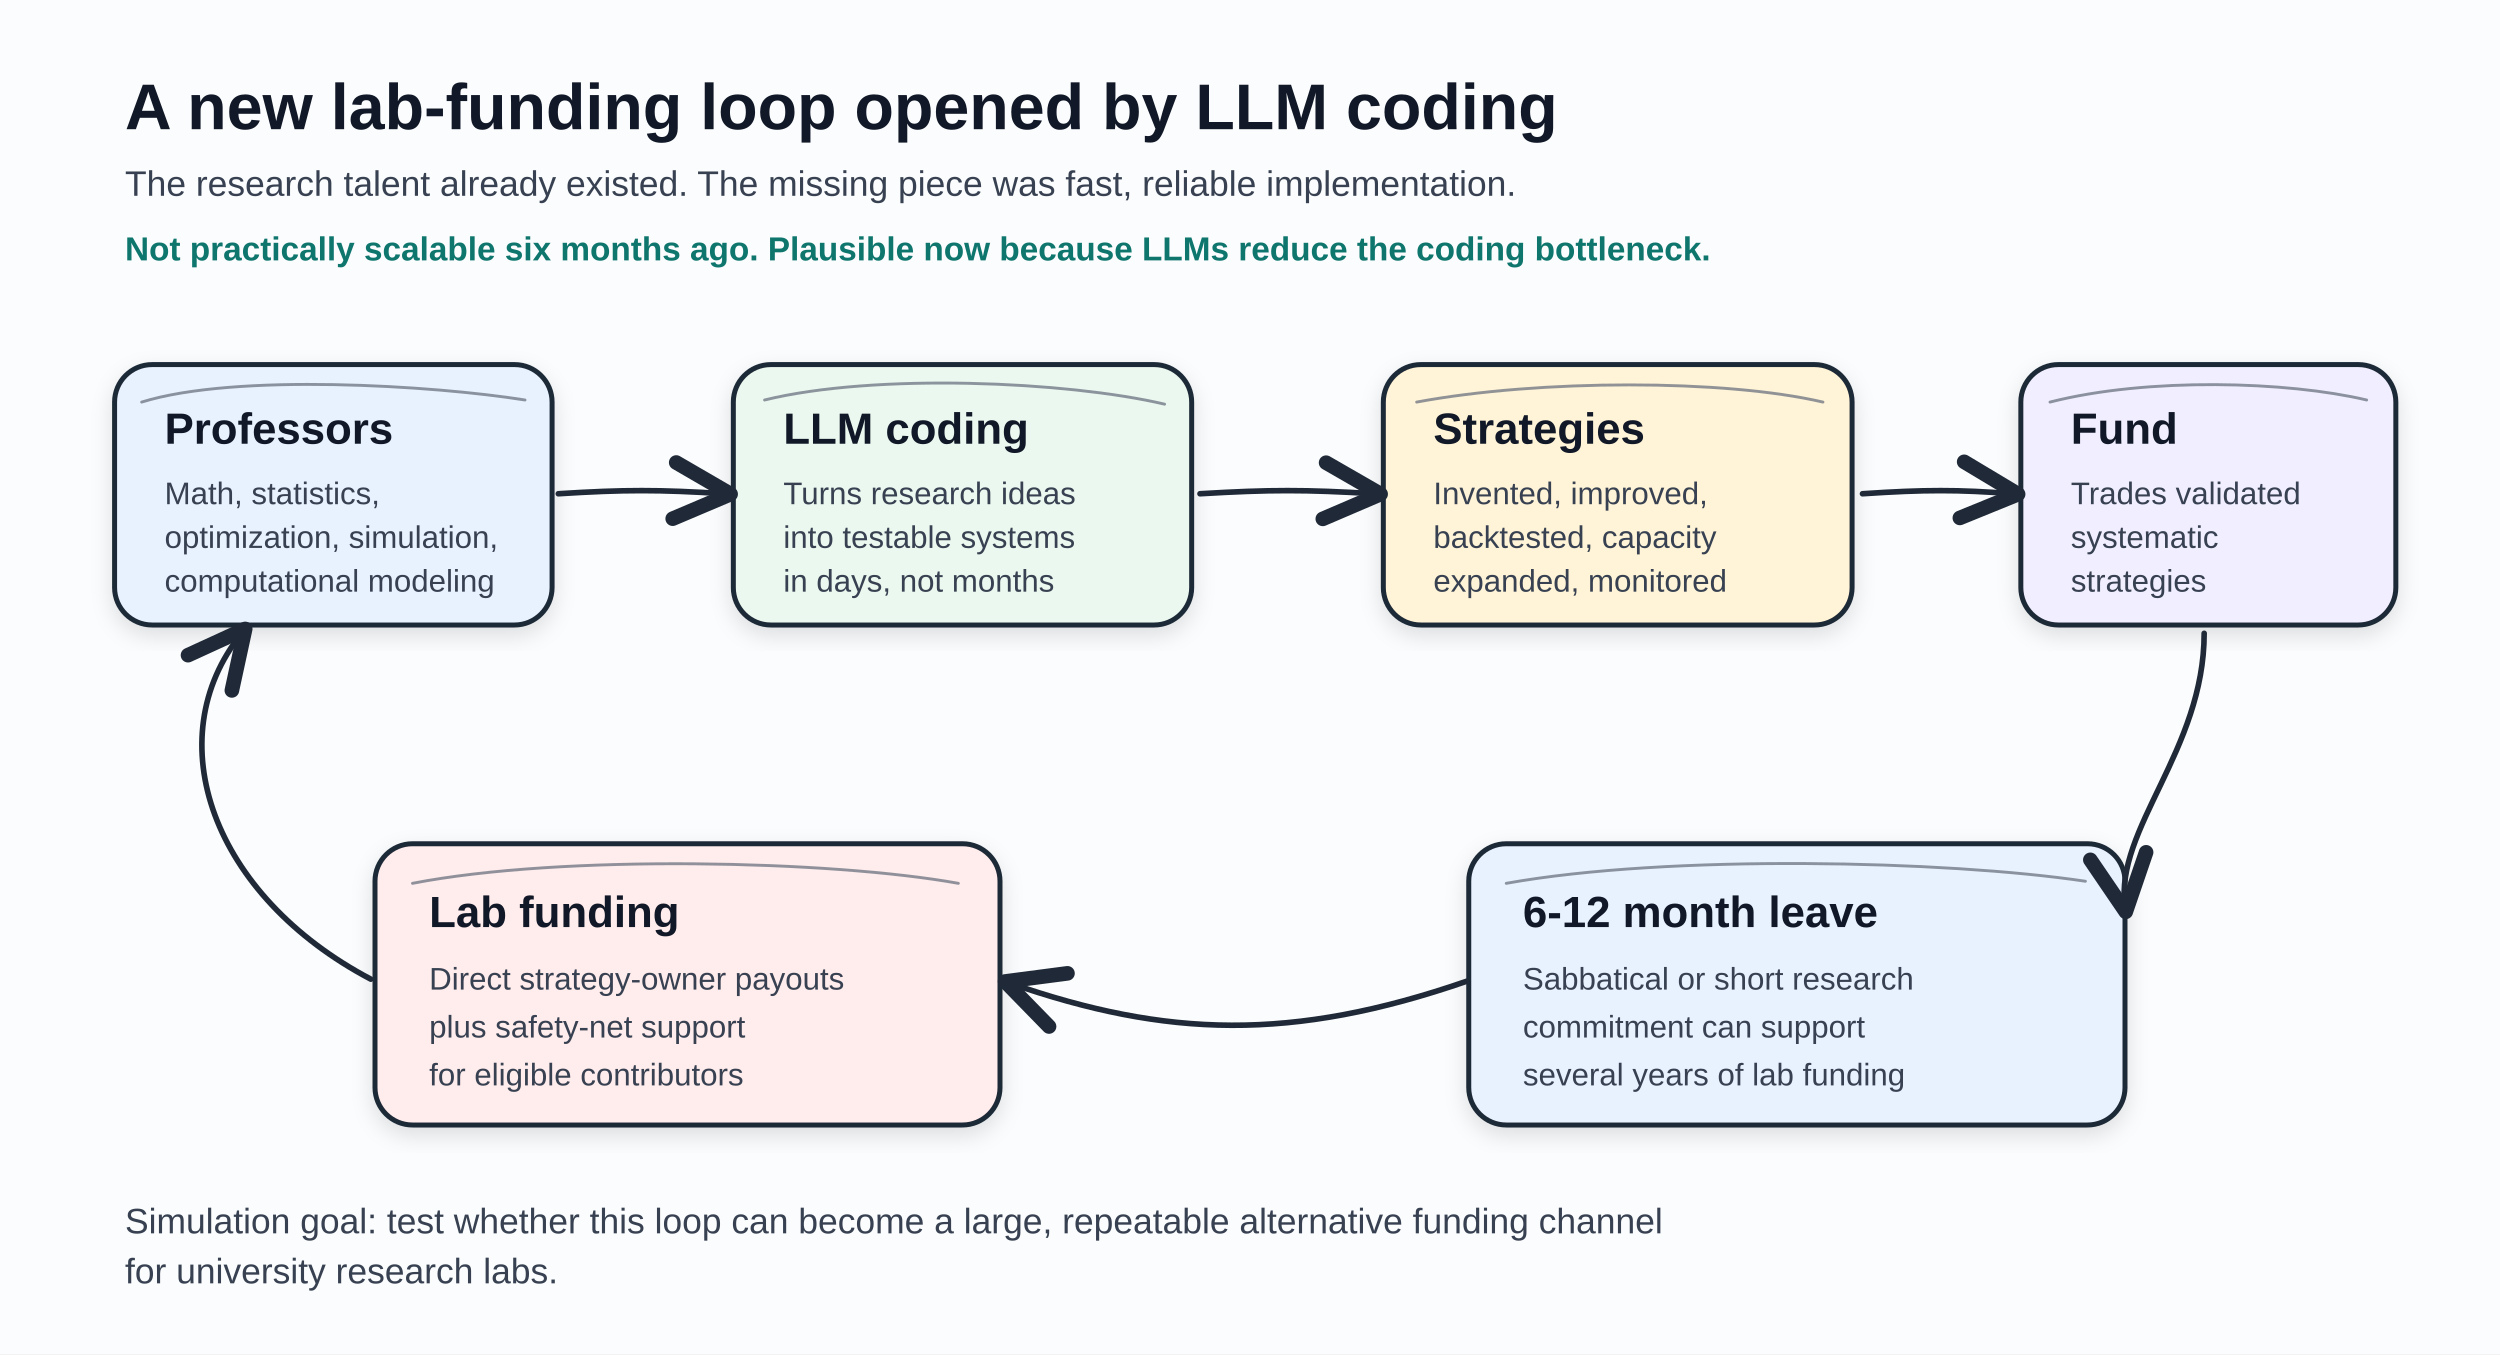
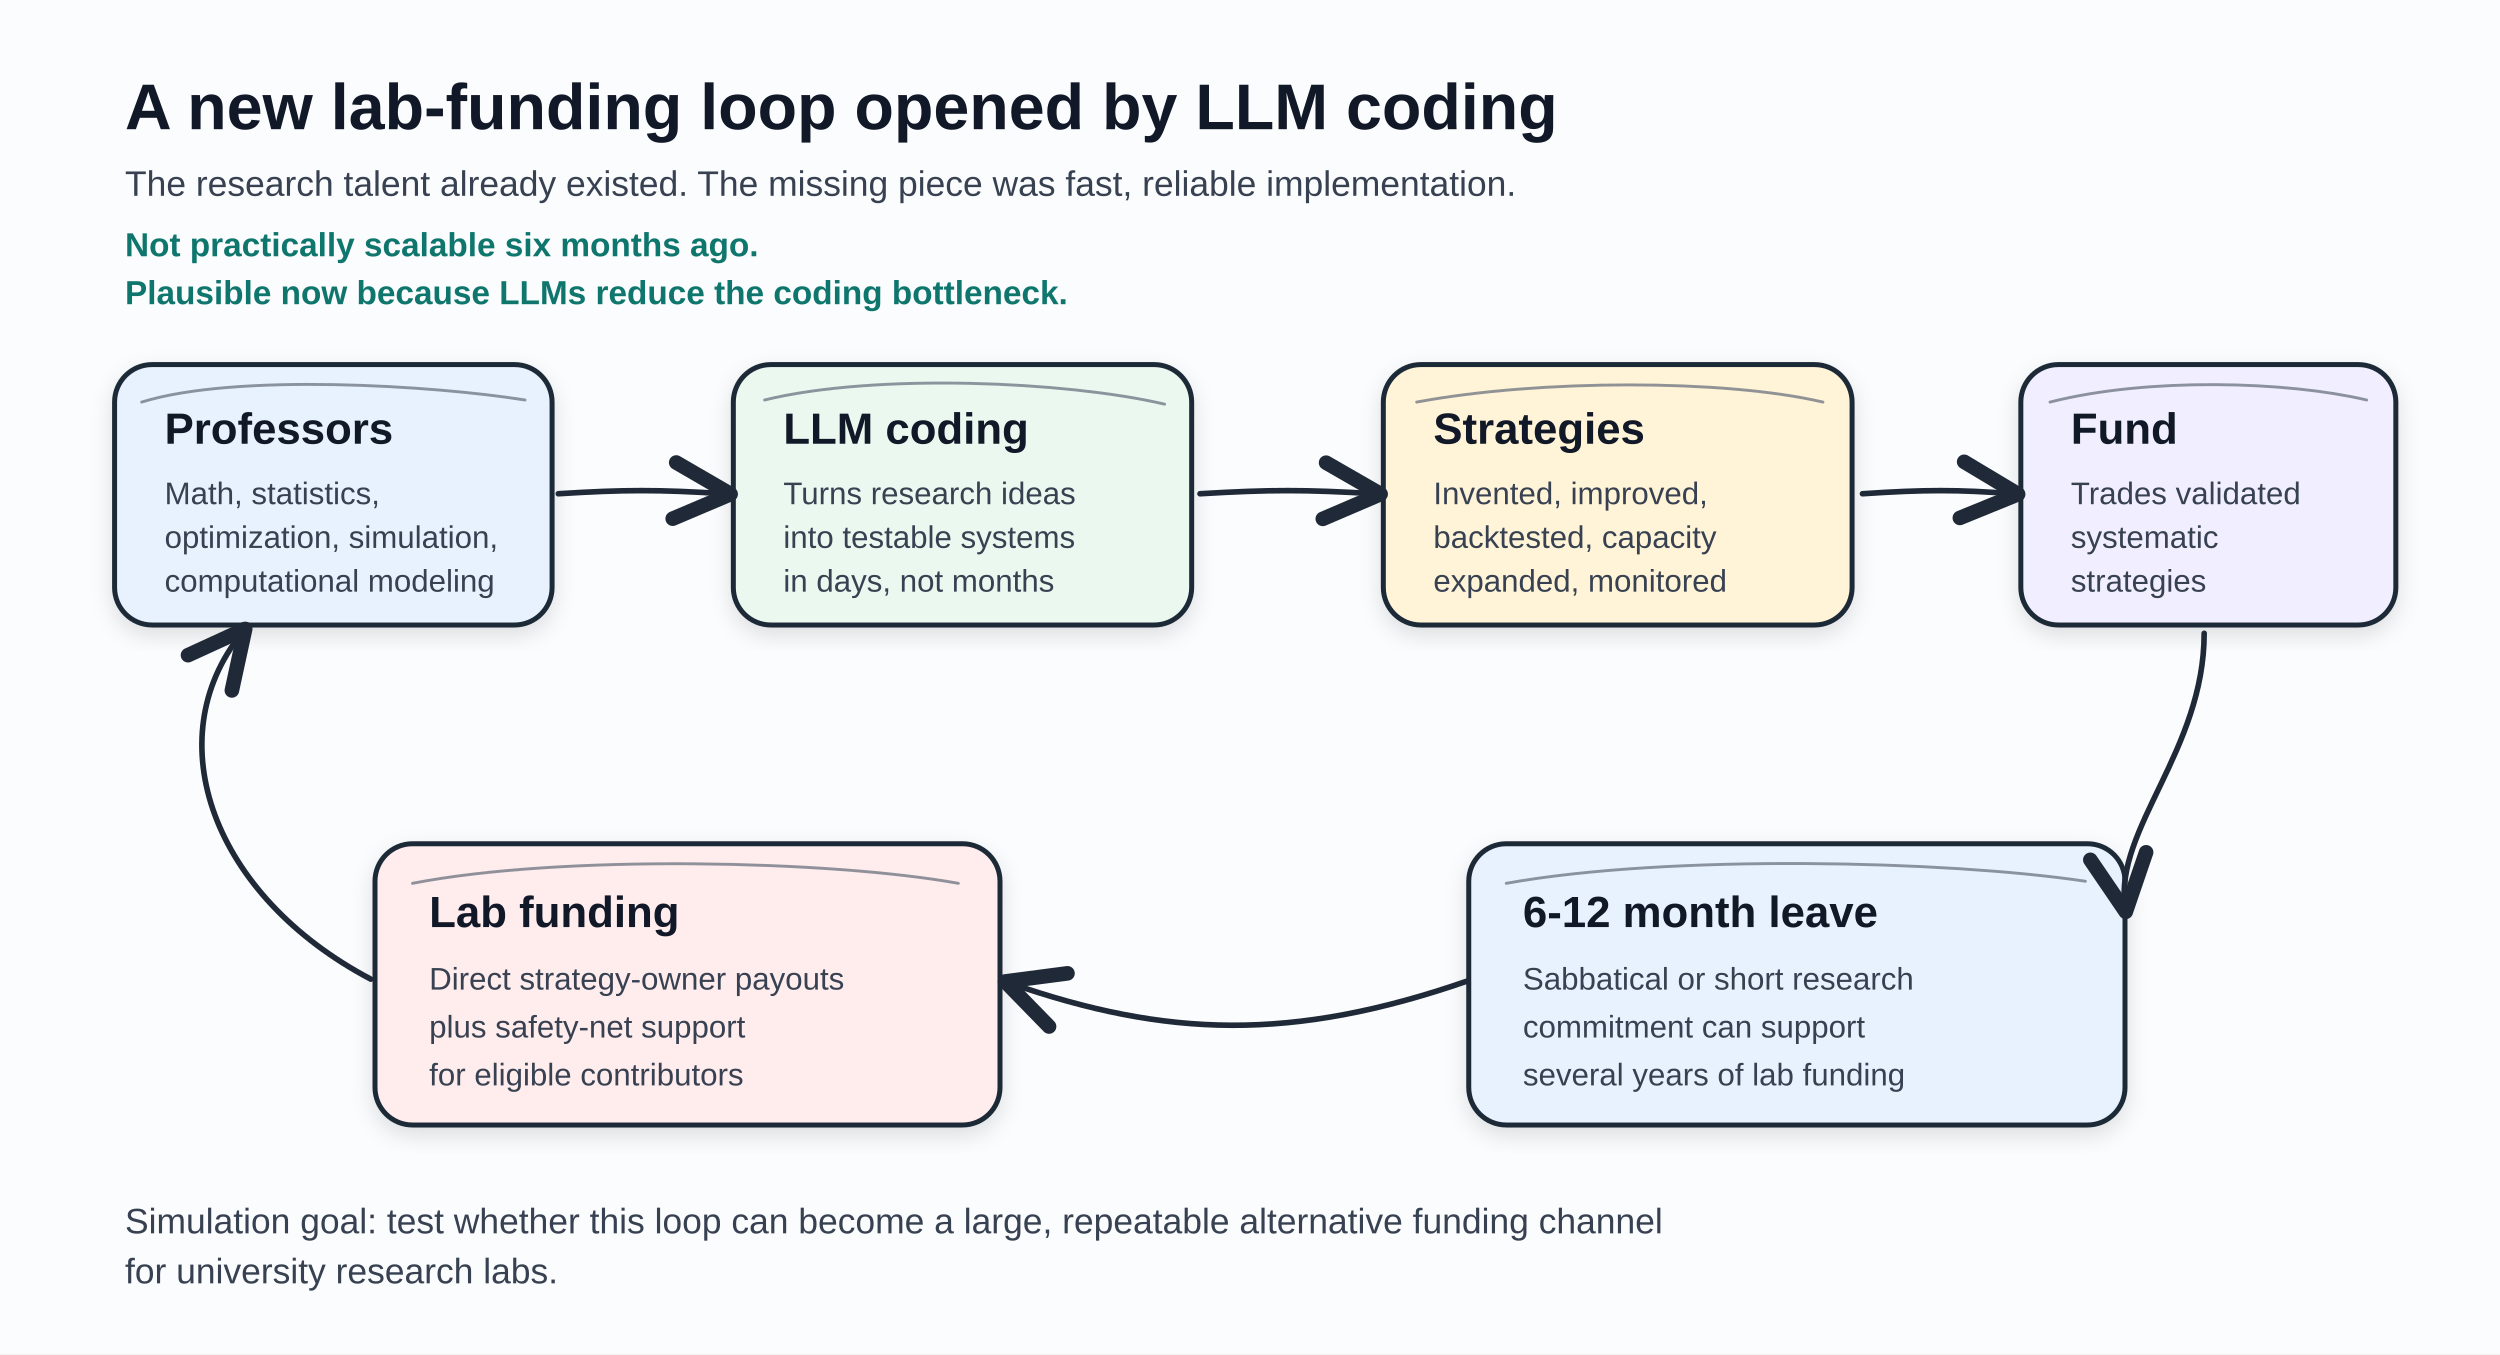
<svg xmlns="http://www.w3.org/2000/svg" width="1200" height="650" viewBox="0 0 1200 650" role="img" aria-labelledby="title desc">
  <defs>
    <marker id="arrow" markerWidth="14" markerHeight="14" refX="11" refY="7" orient="auto">
      <path d="M2,2 L12,7 L2,12" fill="none" stroke="#1f2937" stroke-width="2.6" stroke-linecap="round" stroke-linejoin="round" />
    </marker>
    <filter id="paper-shadow" x="-10%" y="-10%" width="120%" height="120%">
      <feDropShadow dx="0" dy="4" stdDeviation="5" flood-color="#111827" flood-opacity="0.12" />
    </filter>
    <style>
      .bg { fill: #fbfcfd; }
      .title { font: 700 31px Arial, Helvetica, sans-serif; fill: #111827; }
      .subtitle { font: 400 17px Arial, Helvetica, sans-serif; fill: #374151; }
      .box { fill: #ffffff; stroke: #1f2937; stroke-width: 2.4; filter: url(#paper-shadow); }
      .box-a { fill: #e8f2ff; }
      .box-b { fill: #eaf8ef; }
      .box-c { fill: #fff4d7; }
      .box-d { fill: #f1efff; }
      .box-e { fill: #ffecec; }
      .label { font: 700 21px Arial, Helvetica, sans-serif; fill: #111827; }
      .body { font: 400 15px Arial, Helvetica, sans-serif; fill: #374151; }
      .note { font: 700 16px Arial, Helvetica, sans-serif; fill: #0f766e; }
      .arrow { fill: none; stroke: #1f2937; stroke-width: 2.7; stroke-linecap: round; stroke-linejoin: round; marker-end: url(#arrow); }
      .sketch { fill: none; stroke: #6b7280; stroke-width: 1.4; stroke-linecap: round; opacity: 0.75; }
    </style>
  </defs>
  <rect class="bg" width="1200" height="650" />
  <text class="title" x="60" y="62">A new lab-funding loop opened by LLM coding</text>
  <text class="subtitle" x="60" y="94">The research talent already existed. The missing piece was fast, reliable implementation.</text>
-   <text class="note" x="60" y="125">Not practically scalable six months ago. Plausible now because LLMs reduce the coding bottleneck.</text>
+   <text class="note" x="60" y="123">
+     <tspan x="60" dy="0">Not practically scalable six months ago.</tspan>
+     <tspan x="60" dy="23">Plausible now because LLMs reduce the coding bottleneck.</tspan>
+   </text>
  <g transform="translate(55 175)">
    <rect class="box box-a" x="0" y="0" width="210" height="125" rx="18" />
    <path class="sketch" d="M13,18 C58,4 153,10 197,17" />
    <text class="label" x="24" y="38">Professors</text>
    <text class="body" x="24" y="67">Math, statistics,</text>
    <text class="body" x="24" y="88">optimization, simulation,</text>
    <text class="body" x="24" y="109">computational modeling</text>
  </g>
  <g transform="translate(352 175)">
    <rect class="box box-b" x="0" y="0" width="220" height="125" rx="18" />
    <path class="sketch" d="M15,17 C68,4 160,8 207,19" />
    <text class="label" x="24" y="38">LLM coding</text>
    <text class="body" x="24" y="67">Turns research ideas</text>
    <text class="body" x="24" y="88">into testable systems</text>
    <text class="body" x="24" y="109">in days, not months</text>
  </g>
  <g transform="translate(664 175)">
    <rect class="box box-c" x="0" y="0" width="225" height="125" rx="18" />
    <path class="sketch" d="M16,18 C75,7 164,7 211,18" />
    <text class="label" x="24" y="38">Strategies</text>
    <text class="body" x="24" y="67">Invented, improved,</text>
    <text class="body" x="24" y="88">backtested, capacity</text>
    <text class="body" x="24" y="109">expanded, monitored</text>
  </g>
  <g transform="translate(970 175)">
    <rect class="box box-d" x="0" y="0" width="180" height="125" rx="18" />
    <path class="sketch" d="M14,18 C61,6 128,8 166,17" />
    <text class="label" x="24" y="38">Fund</text>
    <text class="body" x="24" y="67">Trades validated</text>
    <text class="body" x="24" y="88">systematic</text>
    <text class="body" x="24" y="109">strategies</text>
  </g>
  <path class="arrow" d="M268,237 C300,235 316,235 348,237" />
  <path class="arrow" d="M576,237 C610,235 626,235 660,237" />
  <path class="arrow" d="M894,237 C924,235 940,235 966,237" />
  <g transform="translate(180 405)">
    <rect class="box box-e" x="0" y="0" width="300" height="135" rx="18" />
    <path class="sketch" d="M18,19 C90,5 219,8 280,19" />
    <text class="label" x="26" y="40">Lab funding</text>
    <text class="body" x="26" y="70">Direct strategy-owner payouts</text>
    <text class="body" x="26" y="93">plus safety-net support</text>
    <text class="body" x="26" y="116">for eligible contributors</text>
  </g>
  <g transform="translate(705 405)">
    <rect class="box box-a" x="0" y="0" width="315" height="135" rx="18" />
    <path class="sketch" d="M18,19 C96,5 229,8 296,18" />
    <text class="label" x="26" y="40">6-12 month leave</text>
    <text class="body" x="26" y="70">Sabbatical or short research</text>
    <text class="body" x="26" y="93">commitment can support</text>
    <text class="body" x="26" y="116">several years of lab funding</text>
  </g>
  <path class="arrow" d="M1058,304 C1058,360 1015,398 1020,435" />
  <path class="arrow" d="M704,471 C620,500 560,498 485,472" />
  <path class="arrow" d="M178,470 C102,430 75,355 116,304" />
  <text class="subtitle" x="60" y="592">
    <tspan x="60" dy="0">Simulation goal: test whether this loop can become a large, repeatable alternative funding channel</tspan>
    <tspan x="60" dy="24">for university research labs.</tspan>
  </text>
</svg>
